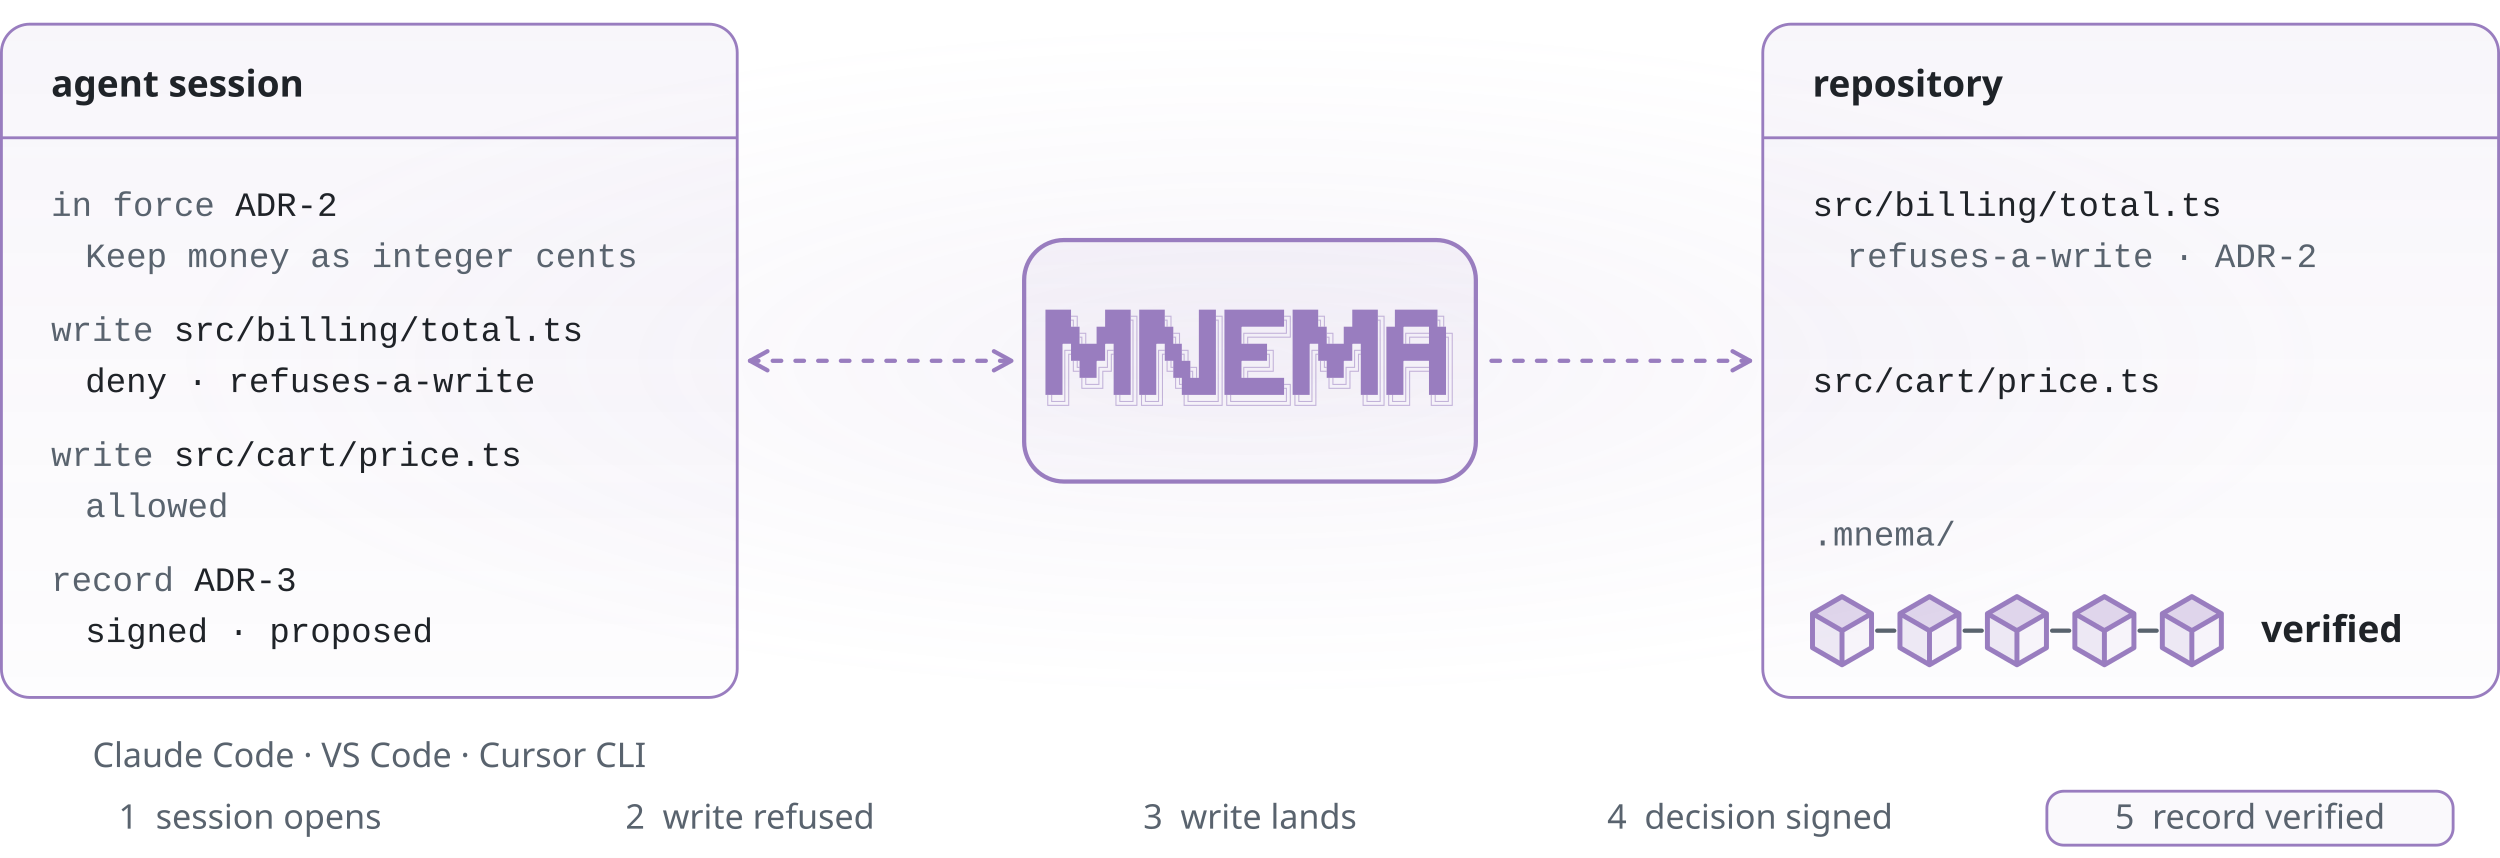
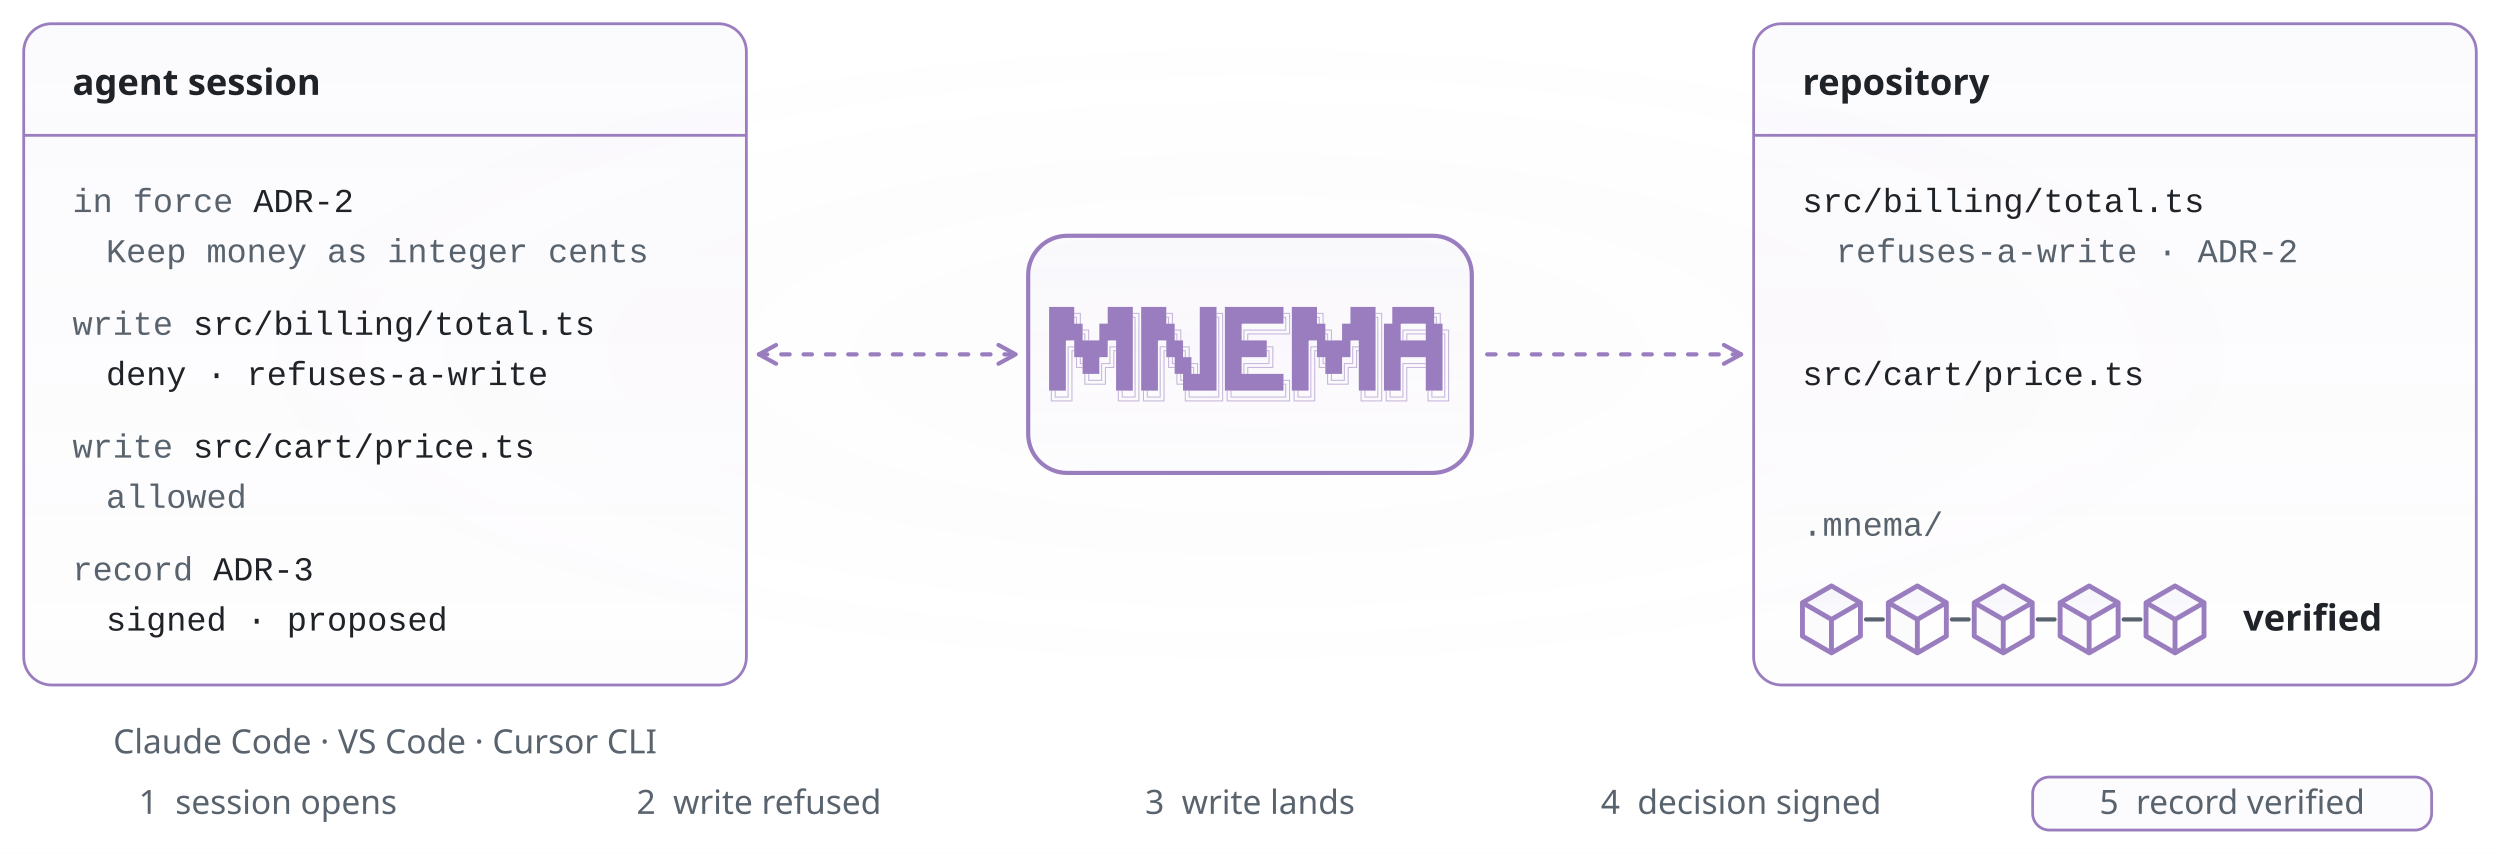
- <svg xmlns="http://www.w3.org/2000/svg" width="880" height="302" viewBox="0 0 880 302" role="img" aria-label="How mnema fits: a session opens with the decisions in force, a write under a refusing rule is denied, a write elsewhere lands, a recorded decision is signed into the chain, and mnema verify checks it">
+ <svg xmlns="http://www.w3.org/2000/svg" width="896" height="306" viewBox="0 0 896 306" role="img" aria-label="How mnema fits: a session opens with the decisions in force, a write under a refusing rule is denied, a write elsewhere lands, a recorded decision is signed into the chain, and mnema verify checks it">
  <style>
.a{animation-duration:14s;animation-iteration-count:infinite;animation-timing-function:ease-in-out}
@keyframes k0{0%{opacity:0}8.57%{opacity:0}10.71%{opacity:1}92.86%{opacity:1}95%{opacity:0}100%{opacity:0}}
@keyframes k1{0%{opacity:0}8.57%{opacity:0}10.71%{opacity:1}92.86%{opacity:1}95%{opacity:0}100%{opacity:0}}
@keyframes k2{0%{opacity:0}8.57%{opacity:0}10.71%{opacity:1}92.86%{opacity:1}95%{opacity:0}100%{opacity:0}}
@keyframes k3{0%{opacity:0}20%{opacity:0}22.14%{opacity:1}92.86%{opacity:1}95%{opacity:0}100%{opacity:0}}
@keyframes k4{0%{opacity:0}20%{opacity:0}22.14%{opacity:1}92.86%{opacity:1}95%{opacity:0}100%{opacity:0}}
@keyframes k5{0%{opacity:0}35.71%{opacity:0}37.86%{opacity:1}92.86%{opacity:1}95%{opacity:0}100%{opacity:0}}
@keyframes k6{0%{opacity:0}42.86%{opacity:0}45%{opacity:1}92.86%{opacity:1}95%{opacity:0}100%{opacity:0}}
@keyframes k7{0%{opacity:0}42.86%{opacity:0}45%{opacity:1}92.86%{opacity:1}95%{opacity:0}100%{opacity:0}}
@keyframes k8{0%{opacity:0}55.71%{opacity:0}57.86%{opacity:1}92.86%{opacity:1}95%{opacity:0}100%{opacity:0}}
@keyframes k9{0%{opacity:0}64.29%{opacity:0}66.43%{opacity:1}92.86%{opacity:1}95%{opacity:0}100%{opacity:0}}
@keyframes k10{0%{opacity:0}64.29%{opacity:0}66.43%{opacity:1}92.86%{opacity:1}95%{opacity:0}100%{opacity:0}}
@keyframes k11{0%{opacity:0}72.86%{opacity:0}75%{opacity:1}92.86%{opacity:1}95%{opacity:0}100%{opacity:0}}
@keyframes k12{0%{opacity:0}55.71%{opacity:0}57.86%{opacity:1}60.71%{opacity:1}62.86%{opacity:0}100%{opacity:0}}
@keyframes k13{0%{opacity:0}35.71%{opacity:0}37.86%{opacity:1}92.86%{opacity:1}95%{opacity:0}100%{opacity:0}}
@keyframes k14{0%{opacity:0}78.57%{opacity:0}80.71%{opacity:1}92.86%{opacity:1}95%{opacity:0}100%{opacity:0}}
@keyframes k15{0%{opacity:0}35.71%{opacity:0}36.79%{opacity:1}40.36%{opacity:0}100%{opacity:0}}
@keyframes k16{0%{opacity:0}78.57%{opacity:0}79.64%{opacity:1}83.21%{opacity:0}100%{opacity:0}}
@keyframes k17{0%{opacity:0}79.64%{opacity:0}80.71%{opacity:1}84.29%{opacity:0}100%{opacity:0}}
@keyframes k18{0%{opacity:0}80.36%{opacity:0}81.43%{opacity:1}85%{opacity:0}100%{opacity:0}}
@keyframes k19{0%{opacity:0}81.07%{opacity:0}82.14%{opacity:1}85.71%{opacity:0}100%{opacity:0}}
@keyframes k20{0%{opacity:0}81.79%{opacity:0}82.86%{opacity:1}86.43%{opacity:0}100%{opacity:0}}
@keyframes k21{0%{opacity:0}82.5%{opacity:0}83.57%{opacity:1}87.14%{opacity:0}100%{opacity:0}}
@keyframes k22{0%{opacity:0}85.71%{opacity:0}87.86%{opacity:1}92.86%{opacity:1}95%{opacity:0}100%{opacity:0}}
- @keyframes k23{0%{transform:translate(356px,127px)}2.86%{transform:translate(356px,127px)}8.57%{transform:translate(264px,127px)}9.29%{transform:translate(264px,127px)}10%{transform:translate(356px,127px)}100%{transform:translate(356px,127px)}}
+ @keyframes k23{0%{transform:translate(364px,127px)}2.86%{transform:translate(364px,127px)}8.57%{transform:translate(272px,127px)}9.29%{transform:translate(272px,127px)}10%{transform:translate(364px,127px)}100%{transform:translate(364px,127px)}}
@keyframes k24{0%{opacity:0}2.5%{opacity:0}3.57%{opacity:1}7.86%{opacity:1}8.93%{opacity:0}100%{opacity:0}}
@keyframes k25{0%{opacity:0}8.21%{opacity:0}9.29%{opacity:1}12.86%{opacity:0}100%{opacity:0}}
- @keyframes k26{0%{transform:translate(264px,127px)}20%{transform:translate(264px,127px)}25.71%{transform:translate(356px,127px)}26.43%{transform:translate(356px,127px)}27.14%{transform:translate(264px,127px)}100%{transform:translate(264px,127px)}}
+ @keyframes k26{0%{transform:translate(272px,127px)}20%{transform:translate(272px,127px)}25.71%{transform:translate(364px,127px)}26.43%{transform:translate(364px,127px)}27.14%{transform:translate(272px,127px)}100%{transform:translate(272px,127px)}}
@keyframes k27{0%{opacity:0}19.64%{opacity:0}20.71%{opacity:1}25%{opacity:1}26.07%{opacity:0}100%{opacity:0}}
@keyframes k28{0%{opacity:0}25.71%{opacity:0}26.79%{opacity:1}31.07%{opacity:0}100%{opacity:0}}
- @keyframes k29{0%{transform:translate(356px,127px)}30%{transform:translate(356px,127px)}35.71%{transform:translate(264px,127px)}36.43%{transform:translate(264px,127px)}37.14%{transform:translate(356px,127px)}100%{transform:translate(356px,127px)}}
+ @keyframes k29{0%{transform:translate(364px,127px)}30%{transform:translate(364px,127px)}35.71%{transform:translate(272px,127px)}36.43%{transform:translate(272px,127px)}37.14%{transform:translate(364px,127px)}100%{transform:translate(364px,127px)}}
@keyframes k30{0%{opacity:0}29.64%{opacity:0}30.71%{opacity:1}35%{opacity:1}36.07%{opacity:0}100%{opacity:0}}
@keyframes k31{0%{opacity:0}35.36%{opacity:0}36.43%{opacity:1}40%{opacity:0}100%{opacity:0}}
- @keyframes k32{0%{transform:translate(524px,127px)}30%{transform:translate(524px,127px)}35.71%{transform:translate(616px,127px)}36.43%{transform:translate(616px,127px)}37.14%{transform:translate(524px,127px)}100%{transform:translate(524px,127px)}}
+ @keyframes k32{0%{transform:translate(532px,127px)}30%{transform:translate(532px,127px)}35.71%{transform:translate(624px,127px)}36.43%{transform:translate(624px,127px)}37.14%{transform:translate(532px,127px)}100%{transform:translate(532px,127px)}}
@keyframes k33{0%{opacity:0}29.64%{opacity:0}30.71%{opacity:1}35%{opacity:1}36.07%{opacity:0}100%{opacity:0}}
@keyframes k34{0%{opacity:0}35.36%{opacity:0}36.43%{opacity:1}40%{opacity:0}100%{opacity:0}}
- @keyframes k35{0%{transform:translate(264px,127px)}42.86%{transform:translate(264px,127px)}48.21%{transform:translate(356px,127px)}48.93%{transform:translate(356px,127px)}49.64%{transform:translate(264px,127px)}100%{transform:translate(264px,127px)}}
+ @keyframes k35{0%{transform:translate(272px,127px)}42.86%{transform:translate(272px,127px)}48.21%{transform:translate(364px,127px)}48.93%{transform:translate(364px,127px)}49.64%{transform:translate(272px,127px)}100%{transform:translate(272px,127px)}}
@keyframes k36{0%{opacity:0}42.5%{opacity:0}43.57%{opacity:1}47.5%{opacity:1}48.57%{opacity:0}100%{opacity:0}}
@keyframes k37{0%{opacity:0}48.21%{opacity:0}49.29%{opacity:1}53.57%{opacity:0}100%{opacity:0}}
- @keyframes k38{0%{transform:translate(524px,127px)}50%{transform:translate(524px,127px)}55.71%{transform:translate(616px,127px)}56.43%{transform:translate(616px,127px)}57.14%{transform:translate(524px,127px)}100%{transform:translate(524px,127px)}}
+ @keyframes k38{0%{transform:translate(532px,127px)}50%{transform:translate(532px,127px)}55.71%{transform:translate(624px,127px)}56.43%{transform:translate(624px,127px)}57.14%{transform:translate(532px,127px)}100%{transform:translate(532px,127px)}}
@keyframes k39{0%{opacity:0}49.64%{opacity:0}50.71%{opacity:1}55%{opacity:1}56.07%{opacity:0}100%{opacity:0}}
@keyframes k40{0%{opacity:0}55.36%{opacity:0}56.43%{opacity:1}60%{opacity:0}100%{opacity:0}}
- @keyframes k41{0%{transform:translate(264px,127px)}64.29%{transform:translate(264px,127px)}70%{transform:translate(356px,127px)}70.71%{transform:translate(356px,127px)}71.43%{transform:translate(264px,127px)}100%{transform:translate(264px,127px)}}
+ @keyframes k41{0%{transform:translate(272px,127px)}64.29%{transform:translate(272px,127px)}70%{transform:translate(364px,127px)}70.71%{transform:translate(364px,127px)}71.43%{transform:translate(272px,127px)}100%{transform:translate(272px,127px)}}
@keyframes k42{0%{opacity:0}63.93%{opacity:0}65%{opacity:1}69.29%{opacity:1}70.36%{opacity:0}100%{opacity:0}}
@keyframes k43{0%{opacity:0}70%{opacity:0}71.07%{opacity:1}75.36%{opacity:0}100%{opacity:0}}
- @keyframes k44{0%{transform:translate(524px,127px)}72.86%{transform:translate(524px,127px)}78.57%{transform:translate(616px,127px)}79.29%{transform:translate(616px,127px)}80%{transform:translate(524px,127px)}100%{transform:translate(524px,127px)}}
+ @keyframes k44{0%{transform:translate(532px,127px)}72.86%{transform:translate(532px,127px)}78.57%{transform:translate(624px,127px)}79.29%{transform:translate(624px,127px)}80%{transform:translate(532px,127px)}100%{transform:translate(532px,127px)}}
@keyframes k45{0%{opacity:0}72.5%{opacity:0}73.57%{opacity:1}77.86%{opacity:1}78.93%{opacity:0}100%{opacity:0}}
@keyframes k46{0%{opacity:0}78.21%{opacity:0}79.29%{opacity:1}82.86%{opacity:0}100%{opacity:0}}
@keyframes k47{0%{opacity:0}1.43%{opacity:0}3.57%{opacity:1}16.43%{opacity:1}18.57%{opacity:0}100%{opacity:0}}
@keyframes k48{0%{opacity:0}19.29%{opacity:0}21.43%{opacity:1}39.29%{opacity:1}41.43%{opacity:0}100%{opacity:0}}
@keyframes k49{0%{opacity:0}42.14%{opacity:0}44.29%{opacity:1}60.71%{opacity:1}62.86%{opacity:0}100%{opacity:0}}
@keyframes k50{0%{opacity:0}63.57%{opacity:0}65.71%{opacity:1}80%{opacity:1}82.14%{opacity:0}100%{opacity:0}}
@keyframes k51{0%{opacity:0}82.86%{opacity:0}85%{opacity:1}92.86%{opacity:1}95%{opacity:0}100%{opacity:0}}
@media (prefers-reduced-motion: reduce){.a{animation:none!important}}
</style>
  <defs>
    <radialGradient id="glow" cx="0.5" cy="0.5" r="0.5">
-       <stop offset="0" stop-color="#997dbf" stop-opacity="0.08" />
-       <stop offset="0.6" stop-color="#997dbf" stop-opacity="0.03" />
+       <stop offset="0" stop-color="#997dbf" stop-opacity="0.02" />
+       <stop offset="0.6" stop-color="#997dbf" stop-opacity="0.01" />
      <stop offset="1" stop-color="#997dbf" stop-opacity="0" />
    </radialGradient>
    <linearGradient id="tint" x1="0" y1="0" x2="0" y2="1">
-       <stop offset="0" stop-color="#997dbf" stop-opacity="0.07" />
-       <stop offset="1" stop-color="#997dbf" stop-opacity="0.02" />
+       <stop offset="0" stop-color="#997dbf" stop-opacity="0.04" />
+       <stop offset="1" stop-color="#997dbf" stop-opacity="0.01" />
    </linearGradient>
  </defs>
-   <rect width="880" height="302" fill="#ffffff" />
-   <ellipse cx="440" cy="127" rx="380" ry="119" fill="url(#glow)" />
-   <rect x="0.5" y="8.5" width="259" height="237" rx="10" fill="url(#tint)" stroke="#997dbf" />
-   <text x="18" y="34" font-family="-apple-system,BlinkMacSystemFont,'Segoe UI','Noto Sans',Helvetica,Arial,sans-serif" font-size="13" font-weight="600" fill="#1f2328">agent session</text>
-   <path d="M0.5 48.5H259.5" stroke="#997dbf" />
-   <rect x="620.5" y="8.5" width="259" height="237" rx="10" fill="url(#tint)" stroke="#997dbf" />
-   <text x="638" y="34" font-family="-apple-system,BlinkMacSystemFont,'Segoe UI','Noto Sans',Helvetica,Arial,sans-serif" font-size="13" font-weight="600" fill="#1f2328">repository</text>
-   <path d="M620.5 48.5H879.5" stroke="#997dbf" />
-   <text x="130" y="270" font-family="-apple-system,BlinkMacSystemFont,'Segoe UI','Noto Sans',Helvetica,Arial,sans-serif" font-size="12" fill="#59636e" text-anchor="middle">Claude Code · VS Code · Cursor CLI</text>
-   <rect x="360.5" y="84.5" width="159" height="85" rx="14" fill="url(#tint)" stroke="#997dbf" stroke-width="1.5" />
-   <g transform="translate(368 109) scale(0.25)">
+   <rect width="896" height="306" fill="#ffffff" />
+   <ellipse cx="448" cy="127" rx="380" ry="119" fill="url(#glow)" />
+   <rect x="8.5" y="8.5" width="259" height="237" rx="10" fill="url(#tint)" stroke="#997dbf" />
+   <text x="26" y="34" font-family="-apple-system,BlinkMacSystemFont,'Segoe UI','Noto Sans',Helvetica,Arial,sans-serif" font-size="13" font-weight="600" fill="#1f2328">agent session</text>
+   <path d="M8.5 48.5H267.5" stroke="#997dbf" />
+   <rect x="628.5" y="8.5" width="259" height="237" rx="10" fill="url(#tint)" stroke="#997dbf" />
+   <text x="646" y="34" font-family="-apple-system,BlinkMacSystemFont,'Segoe UI','Noto Sans',Helvetica,Arial,sans-serif" font-size="13" font-weight="600" fill="#1f2328">repository</text>
+   <path d="M628.5 48.5H887.5" stroke="#997dbf" />
+   <text x="138" y="270" font-family="-apple-system,BlinkMacSystemFont,'Segoe UI','Noto Sans',Helvetica,Arial,sans-serif" font-size="12" fill="#59636e" text-anchor="middle">Claude Code · VS Code · Cursor CLI</text>
+   <rect x="368.5" y="84.5" width="159" height="85" rx="14" fill="url(#tint)" stroke="#997dbf" stroke-width="1.5" />
+   <g transform="translate(376 110) scale(0.25)">
    <path data-of="blocks" fill="#997dbf" d="M0 0h12.5v24.5h-12.5zM12 0h12.5v24.5h-12.5zM24 0h12v24.5h-12zM84 0h12.5v24.5h-12.5zM96 0h12.5v24.5h-12.5zM108 0h12v24.5h-12zM132 0h12.5v24.5h-12.5zM144 0h12.5v24.5h-12.5zM156 0h12v24.5h-12zM216 0h12.5v24.5h-12.5zM228 0h12v24.5h-12zM252 0h12.5v24.5h-12.5zM264 0h12.5v24.5h-12.5zM276 0h12.5v24h-12.5zM288 0h12.5v24h-12.5zM300 0h12.5v24h-12.5zM312 0h12.5v24h-12.5zM324 0h12v24h-12zM348 0h12.5v24.5h-12.5zM360 0h12.5v24.5h-12.5zM372 0h12v24.5h-12zM432 0h12.5v24.5h-12.5zM444 0h12.5v24.5h-12.5zM456 0h12v24.5h-12zM492 0h12.5v24.5h-12.5zM504 0h12.5v24h-12.5zM516 0h12.5v24h-12.5zM528 0h12.5v24h-12.5zM540 0h12v24.5h-12zM0 24h12.5v24.5h-12.5zM12 24h12.5v24.5h-12.5zM24 24h12.5v24h-12.5zM36 24h12v24.5h-12zM72 24h12.5v24.5h-12.5zM84 24h12.5v24h-12.5zM96 24h12.5v24.5h-12.5zM108 24h12v24.5h-12zM132 24h12.5v24.5h-12.5zM144 24h12.5v24.5h-12.5zM156 24h12.5v24h-12.5zM168 24h12v24.5h-12zM216 24h12.5v24.5h-12.5zM228 24h12v24.5h-12zM252 24h12.5v24.5h-12.5zM264 24h12v24.5h-12zM348 24h12.5v24.5h-12.5zM360 24h12.5v24.5h-12.5zM372 24h12.5v24h-12.5zM384 24h12v24.5h-12zM420 24h12.5v24.5h-12.5zM432 24h12.5v24h-12.5zM444 24h12.5v24.5h-12.5zM456 24h12v24.5h-12zM480 24h12.5v24.5h-12.5zM492 24h12v24.5h-12zM540 24h12.5v24.5h-12.5zM552 24h12v24.5h-12zM0 48h12.5v24.5h-12.5zM12 48h12v24.5h-12zM36 48h12.5v24h-12.5zM48 48h12.5v24.5h-12.5zM60 48h12.5v24.5h-12.5zM72 48h12v24h-12zM96 48h12.5v24.5h-12.5zM108 48h12v24.5h-12zM132 48h12.5v24.5h-12.5zM144 48h12v24.5h-12zM168 48h12.5v24h-12.5zM180 48h12v24.5h-12zM216 48h12.5v24.5h-12.5zM228 48h12v24.5h-12zM252 48h12.5v24.5h-12.5zM264 48h12.5v24.5h-12.5zM276 48h12.5v24h-12.5zM288 48h12.5v24h-12.5zM300 48h12v24h-12zM348 48h12.5v24.5h-12.5zM360 48h12v24.5h-12zM384 48h12.5v24h-12.5zM396 48h12.5v24.5h-12.5zM408 48h12.5v24.5h-12.5zM420 48h12v24h-12zM444 48h12.5v24.5h-12.5zM456 48h12v24.5h-12zM480 48h12.5v24.5h-12.5zM492 48h12.5v24.5h-12.5zM504 48h12.5v24h-12.5zM516 48h12.5v24h-12.5zM528 48h12.5v24h-12.5zM540 48h12.5v24.5h-12.5zM552 48h12v24.5h-12zM0 72h12.5v24.5h-12.5zM12 72h12v24.5h-12zM48 72h12.5v24h-12.5zM60 72h12v24h-12zM96 72h12.5v24.5h-12.5zM108 72h12v24.5h-12zM132 72h12.5v24.5h-12.5zM144 72h12v24.5h-12zM180 72h12.5v24h-12.5zM192 72h12v24.5h-12zM216 72h12.5v24.5h-12.5zM228 72h12v24.5h-12zM252 72h12.5v24.5h-12.5zM264 72h12v24.5h-12zM348 72h12.5v24.5h-12.5zM360 72h12v24.5h-12zM396 72h12.5v24h-12.5zM408 72h12v24h-12zM444 72h12.5v24.5h-12.5zM456 72h12v24.5h-12zM480 72h12.5v24.5h-12.5zM492 72h12v24.5h-12zM540 72h12.5v24.5h-12.5zM552 72h12v24.5h-12zM0 96h12.5v24h-12.5zM12 96h12v24h-12zM96 96h12.5v24h-12.5zM108 96h12v24h-12zM132 96h12.5v24h-12.5zM144 96h12v24h-12zM192 96h12.5v24h-12.5zM204 96h12.5v24h-12.5zM216 96h12.5v24h-12.5zM228 96h12v24h-12zM252 96h12.5v24h-12.5zM264 96h12.5v24h-12.5zM276 96h12.5v24h-12.5zM288 96h12.5v24h-12.5zM300 96h12.5v24h-12.5zM312 96h12.5v24h-12.5zM324 96h12v24h-12zM348 96h12.5v24h-12.5zM360 96h12v24h-12zM444 96h12.5v24h-12.5zM456 96h12v24h-12zM480 96h12.5v24h-12.5zM492 96h12v24h-12zM540 96h12.5v24h-12.5zM552 96h12v24h-12z" />
    <path data-of="lines" fill="none" stroke="#997dbf" stroke-opacity="0.55" stroke-width="1.5" stroke-linejoin="miter" d="M36 9.25L44.75 9.25L44.75 24M36 14.75L39.25 14.75L39.25 24M120 9.25L128.75 9.25L128.75 24M120 14.75L123.25 14.75L123.25 24M168 9.25L176.75 9.25L176.75 24M168 14.75L171.25 14.75L171.25 24M240 9.25L248.75 9.25L248.75 24M240 14.75L243.25 14.75L243.25 24M336 9.25L344.75 9.25L344.75 24M336 14.75L339.25 14.75L339.25 24M384 9.25L392.75 9.25L392.75 24M384 14.75L387.25 14.75L387.25 24M468 9.25L476.75 9.25L476.75 24M468 14.75L471.25 14.75L471.25 24M552 9.25L560.75 9.25L560.75 24M552 14.75L555.25 14.75L555.25 24M48 33.25L56.75 33.25L56.75 48M48 38.75L51.25 38.75L51.25 48M123.25 24L123.25 48M128.75 24L128.75 48M180 33.25L188.75 33.25L188.75 48M180 38.75L183.25 38.75L183.25 48M243.25 24L243.25 48M248.75 24L248.75 48M288 33.25L279.25 33.25L279.25 48M288 38.75L284.75 38.75L284.75 48M288 33.25L300 33.25M288 38.75L300 38.75M300 33.25L312 33.25M300 38.75L312 38.75M312 33.25L324 33.25M312 38.75L324 38.75M324 33.25L336 33.25M324 38.75L336 38.75M344.75 24L344.75 38.75L336 38.75M339.25 24L339.25 33.25L336 33.25M396 33.25L404.75 33.25L404.75 48M396 38.75L399.25 38.75L399.25 48M471.25 24L471.25 48M476.75 24L476.75 48M516 33.25L507.25 33.25L507.25 48M516 38.75L512.75 38.75L512.75 48M516 33.25L528 33.25M516 38.75L528 38.75M528 33.25L540 33.25M528 38.75L540 38.75M564 33.25L572.75 33.25L572.75 48M564 38.75L567.25 38.75L567.25 48M36 57.25L27.25 57.25L27.25 72M36 62.75L32.75 62.75L32.75 72M96 57.25L87.25 57.25L87.25 72M96 62.75L92.75 62.75L92.75 72M123.25 48L123.25 72M128.75 48L128.75 72M168 57.25L159.25 57.25L159.25 72M168 62.75L164.75 62.75L164.75 72M192 57.25L200.75 57.25L200.75 72M192 62.75L195.25 62.75L195.25 72M243.25 48L243.25 72M248.75 48L248.75 72M312 57.25L320.75 57.25L320.75 72M312 62.75L315.25 62.75L315.25 72M384 57.25L375.25 57.25L375.25 72M384 62.75L380.75 62.75L380.75 72M444 57.25L435.25 57.25L435.25 72M444 62.75L440.75 62.75L440.75 72M471.25 48L471.25 72M476.75 48L476.75 72M567.25 48L567.25 72M572.75 48L572.75 72M27.25 72L27.25 96M32.75 72L32.75 96M39.25 72L39.25 86.75L48 86.75M44.75 72L44.75 81.25L48 81.25M84 81.25L75.25 81.25L75.25 96M84 86.75L80.75 86.75L80.75 96M92.75 72L92.75 86.75L84 86.75M87.25 72L87.25 81.25L84 81.25M123.25 72L123.25 96M128.75 72L128.75 96M159.25 72L159.25 96M164.75 72L164.75 96M171.25 72L171.25 86.75L180 86.75M176.75 72L176.75 81.25L180 81.25M204 81.25L212.75 81.25L212.75 96M204 86.75L207.25 86.75L207.25 96M243.25 72L243.25 96M248.75 72L248.75 96M288 81.25L279.25 81.25L279.25 96M288 86.75L284.75 86.75L284.75 96M288 81.25L300 81.25M288 86.75L300 86.75M300 81.25L312 81.25M300 86.75L312 86.75M320.75 72L320.75 86.75L312 86.75M315.25 72L315.25 81.25L312 81.25M375.25 72L375.25 96M380.75 72L380.75 96M387.25 72L387.25 86.75L396 86.75M392.75 72L392.75 81.25L396 81.25M432 81.25L423.25 81.25L423.25 96M432 86.75L428.75 86.75L428.75 96M440.75 72L440.75 86.75L432 86.75M435.25 72L435.25 81.25L432 81.25M471.25 72L471.25 96M476.75 72L476.75 96M516 81.25L507.25 81.25L507.25 96M516 86.75L512.75 86.75L512.75 96M516 81.25L528 81.25M516 86.75L528 86.75M528 81.25L540 81.25M528 86.75L540 86.75M567.25 72L567.25 96M572.75 72L572.75 96M27.25 96L27.25 120M32.75 96L32.75 120M51.25 96L51.25 110.75L60 110.75M56.75 96L56.75 105.25L60 105.25M60 105.25L72 105.25M60 110.75L72 110.75M80.75 96L80.75 110.75L72 110.75M75.25 96L75.25 105.25L72 105.25M123.25 96L123.25 120M128.75 96L128.75 120M159.25 96L159.25 120M164.75 96L164.75 120M183.25 96L183.25 110.75L192 110.75M188.75 96L188.75 105.25L192 105.25M243.25 96L243.25 120M248.75 96L248.75 120M336 105.25L344.75 105.25L344.75 120M336 110.75L339.25 110.75L339.25 120M375.25 96L375.25 120M380.75 96L380.75 120M399.25 96L399.25 110.75L408 110.75M404.75 96L404.75 105.25L408 105.25M408 105.25L420 105.25M408 110.75L420 110.75M428.75 96L428.75 110.75L420 110.75M423.25 96L423.25 105.25L420 105.25M471.25 96L471.25 120M476.75 96L476.75 120M507.25 96L507.25 120M512.75 96L512.75 120M567.25 96L567.25 120M572.75 96L572.75 120M3.25 120L3.25 134.75L12 134.75M8.75 120L8.75 129.25L12 129.25M12 129.25L24 129.25M12 134.75L24 134.75M32.75 120L32.75 134.75L24 134.75M27.25 120L27.25 129.25L24 129.25M99.25 120L99.25 134.75L108 134.75M104.75 120L104.75 129.25L108 129.25M108 129.25L120 129.25M108 134.75L120 134.75M128.75 120L128.75 134.75L120 134.75M123.25 120L123.25 129.25L120 129.25M135.25 120L135.25 134.75L144 134.75M140.75 120L140.75 129.25L144 129.25M144 129.25L156 129.25M144 134.75L156 134.75M164.75 120L164.75 134.75L156 134.75M159.25 120L159.25 129.25L156 129.25M195.25 120L195.25 134.75L204 134.75M200.75 120L200.75 129.25L204 129.25M204 129.25L216 129.25M204 134.75L216 134.75M216 129.25L228 129.25M216 134.75L228 134.75M228 129.25L240 129.25M228 134.75L240 134.75M248.75 120L248.75 134.75L240 134.75M243.25 120L243.25 129.25L240 129.25M255.25 120L255.25 134.75L264 134.75M260.75 120L260.75 129.25L264 129.25M264 129.25L276 129.25M264 134.75L276 134.75M276 129.25L288 129.25M276 134.75L288 134.75M288 129.25L300 129.25M288 134.75L300 134.75M300 129.25L312 129.25M300 134.75L312 134.75M312 129.25L324 129.25M312 134.75L324 134.75M324 129.25L336 129.25M324 134.75L336 134.75M344.75 120L344.75 134.75L336 134.75M339.25 120L339.25 129.25L336 129.25M351.25 120L351.25 134.75L360 134.75M356.75 120L356.75 129.25L360 129.25M360 129.25L372 129.25M360 134.75L372 134.75M380.75 120L380.75 134.75L372 134.75M375.25 120L375.25 129.25L372 129.25M447.25 120L447.25 134.75L456 134.75M452.75 120L452.75 129.25L456 129.25M456 129.25L468 129.25M456 134.75L468 134.75M476.75 120L476.75 134.75L468 134.75M471.25 120L471.25 129.25L468 129.25M483.25 120L483.25 134.75L492 134.75M488.75 120L488.75 129.25L492 129.25M492 129.25L504 129.25M492 134.75L504 134.75M512.75 120L512.75 134.75L504 134.75M507.25 120L507.25 129.25L504 129.25M543.25 120L543.25 134.75L552 134.75M548.75 120L548.75 129.25L552 129.25M552 129.25L564 129.25M552 134.75L564 134.75M572.75 120L572.75 134.75L564 134.75M567.25 120L567.25 129.25L564 129.25" />
  </g>
-   <path d="M264 127L356 127" fill="none" stroke="#997dbf" stroke-dasharray="3 5" stroke-linecap="round" stroke-width="1.5" />
-   <path d="M349.86 123.64L356 127L349.86 130.36M270.14 130.36L264 127L270.14 123.64" fill="none" stroke="#997dbf" stroke-width="1.5" stroke-linecap="round" stroke-linejoin="round" />
-   <path d="M616 127L524 127" fill="none" stroke="#997dbf" stroke-dasharray="3 5" stroke-linecap="round" stroke-width="1.5" />
-   <path d="M609.86 123.64L616 127L609.86 130.36" fill="none" stroke="#997dbf" stroke-width="1.5" stroke-linecap="round" stroke-linejoin="round" />
-   <text class="a" style="animation-name:k0" x="18" y="76" font-family="ui-monospace,SFMono-Regular,'SF Mono',Menlo,Consolas,'Liberation Mono',monospace" font-size="12" fill="#59636e">in force</text>
-   <text class="a" style="animation-name:k1" x="82.8" y="76" font-family="ui-monospace,SFMono-Regular,'SF Mono',Menlo,Consolas,'Liberation Mono',monospace" font-size="12" fill="#1f2328">ADR-2</text>
-   <text class="a" style="animation-name:k2" x="30" y="94" font-family="ui-monospace,SFMono-Regular,'SF Mono',Menlo,Consolas,'Liberation Mono',monospace" font-size="12" fill="#59636e">Keep money as integer cents</text>
-   <text class="a" style="animation-name:k3" x="18" y="120" font-family="ui-monospace,SFMono-Regular,'SF Mono',Menlo,Consolas,'Liberation Mono',monospace" font-size="12" fill="#59636e">write</text>
-   <text class="a" style="animation-name:k4" x="61.2" y="120" font-family="ui-monospace,SFMono-Regular,'SF Mono',Menlo,Consolas,'Liberation Mono',monospace" font-size="12" fill="#1f2328">src/billing/total.ts</text>
-   <text class="a" style="animation-name:k5" x="30" y="138" font-family="ui-monospace,SFMono-Regular,'SF Mono',Menlo,Consolas,'Liberation Mono',monospace" font-size="12" fill="#1f2328">deny · refuses-a-write</text>
-   <text class="a" style="animation-name:k6" x="18" y="164" font-family="ui-monospace,SFMono-Regular,'SF Mono',Menlo,Consolas,'Liberation Mono',monospace" font-size="12" fill="#59636e">write</text>
-   <text class="a" style="animation-name:k7" x="61.2" y="164" font-family="ui-monospace,SFMono-Regular,'SF Mono',Menlo,Consolas,'Liberation Mono',monospace" font-size="12" fill="#1f2328">src/cart/price.ts</text>
-   <text class="a" style="animation-name:k8" x="30" y="182" font-family="ui-monospace,SFMono-Regular,'SF Mono',Menlo,Consolas,'Liberation Mono',monospace" font-size="12" fill="#59636e">allowed</text>
-   <text class="a" style="animation-name:k9" x="18" y="208" font-family="ui-monospace,SFMono-Regular,'SF Mono',Menlo,Consolas,'Liberation Mono',monospace" font-size="12" fill="#59636e">record</text>
-   <text class="a" style="animation-name:k10" x="68.4" y="208" font-family="ui-monospace,SFMono-Regular,'SF Mono',Menlo,Consolas,'Liberation Mono',monospace" font-size="12" fill="#1f2328">ADR-3</text>
-   <text class="a" style="animation-name:k11" x="30" y="226" font-family="ui-monospace,SFMono-Regular,'SF Mono',Menlo,Consolas,'Liberation Mono',monospace" font-size="12" fill="#1f2328">signed · proposed</text>
-   <text x="638" y="76" font-family="ui-monospace,SFMono-Regular,'SF Mono',Menlo,Consolas,'Liberation Mono',monospace" font-size="12" fill="#1f2328">src/billing/total.ts</text>
-   <text x="650" y="94" font-family="ui-monospace,SFMono-Regular,'SF Mono',Menlo,Consolas,'Liberation Mono',monospace" font-size="12" fill="#59636e">refuses-a-write · ADR-2</text>
-   <rect class="a" style="animation-name:k12" opacity="0" x="630.5" y="122.5" width="239" height="23" rx="6" fill="#997dbf" fill-opacity="0.16" stroke="#997dbf" />
-   <text x="638" y="138" font-family="ui-monospace,SFMono-Regular,'SF Mono',Menlo,Consolas,'Liberation Mono',monospace" font-size="12" fill="#1f2328">src/cart/price.ts</text>
-   <text x="638" y="192" font-family="ui-monospace,SFMono-Regular,'SF Mono',Menlo,Consolas,'Liberation Mono',monospace" font-size="12" fill="#59636e">.mnema/</text>
-   <path d="M648.39 210L658.78 216L648.39 222L638 216z" fill="#997dbf" fill-opacity="0.3" />
-   <path d="M638 216L648.39 222L648.39 234L638 228z" fill="#997dbf" fill-opacity="0.16" />
-   <path d="M648.39 222L658.78 216L658.78 228L648.39 234z" fill="#997dbf" fill-opacity="0.06" />
-   <path d="M648.39 210L658.78 216L658.78 228L648.39 234L638 228L638 216zM638 216L648.39 222L658.78 216M648.39 222V234" fill="none" stroke="#997dbf" stroke-width="1.75" stroke-linejoin="round" />
-   <path d="M660.78 222H666.78" stroke="#59636e" stroke-width="1.5" stroke-linecap="round" />
-   <path d="M679.18 210L689.57 216L679.18 222L668.78 216z" fill="#997dbf" fill-opacity="0.3" />
-   <path d="M668.78 216L679.18 222L679.18 234L668.78 228z" fill="#997dbf" fill-opacity="0.16" />
-   <path d="M679.18 222L689.57 216L689.57 228L679.18 234z" fill="#997dbf" fill-opacity="0.06" />
-   <path d="M679.18 210L689.57 216L689.57 228L679.18 234L668.78 228L668.78 216zM668.78 216L679.18 222L689.57 216M679.18 222V234" fill="none" stroke="#997dbf" stroke-width="1.75" stroke-linejoin="round" />
-   <path d="M691.57 222H697.57" stroke="#59636e" stroke-width="1.5" stroke-linecap="round" />
-   <path d="M709.96 210L720.35 216L709.96 222L699.57 216z" fill="#997dbf" fill-opacity="0.3" />
-   <path d="M699.57 216L709.96 222L709.96 234L699.57 228z" fill="#997dbf" fill-opacity="0.16" />
-   <path d="M709.96 222L720.35 216L720.35 228L709.96 234z" fill="#997dbf" fill-opacity="0.06" />
-   <path d="M709.96 210L720.35 216L720.35 228L709.96 234L699.57 228L699.57 216zM699.57 216L709.96 222L720.35 216M709.96 222V234" fill="none" stroke="#997dbf" stroke-width="1.75" stroke-linejoin="round" />
+   <path d="M272 127L364 127" fill="none" stroke="#997dbf" stroke-dasharray="3 5" stroke-linecap="round" stroke-width="1.5" />
+   <path d="M357.86 123.64L364 127L357.86 130.36M278.14 130.36L272 127L278.14 123.64" fill="none" stroke="#997dbf" stroke-width="1.5" stroke-linecap="round" stroke-linejoin="round" />
+   <path d="M624 127L532 127" fill="none" stroke="#997dbf" stroke-dasharray="3 5" stroke-linecap="round" stroke-width="1.5" />
+   <path d="M617.86 123.64L624 127L617.86 130.36" fill="none" stroke="#997dbf" stroke-width="1.5" stroke-linecap="round" stroke-linejoin="round" />
+   <text class="a" style="animation-name:k0" x="26" y="76" font-family="ui-monospace,SFMono-Regular,'SF Mono',Menlo,Consolas,'Liberation Mono',monospace" font-size="12" fill="#59636e">in force</text>
+   <text class="a" style="animation-name:k1" x="90.8" y="76" font-family="ui-monospace,SFMono-Regular,'SF Mono',Menlo,Consolas,'Liberation Mono',monospace" font-size="12" fill="#1f2328">ADR-2</text>
+   <text class="a" style="animation-name:k2" x="38" y="94" font-family="ui-monospace,SFMono-Regular,'SF Mono',Menlo,Consolas,'Liberation Mono',monospace" font-size="12" fill="#59636e">Keep money as integer cents</text>
+   <text class="a" style="animation-name:k3" x="26" y="120" font-family="ui-monospace,SFMono-Regular,'SF Mono',Menlo,Consolas,'Liberation Mono',monospace" font-size="12" fill="#59636e">write</text>
+   <text class="a" style="animation-name:k4" x="69.2" y="120" font-family="ui-monospace,SFMono-Regular,'SF Mono',Menlo,Consolas,'Liberation Mono',monospace" font-size="12" fill="#1f2328">src/billing/total.ts</text>
+   <text class="a" style="animation-name:k5" x="38" y="138" font-family="ui-monospace,SFMono-Regular,'SF Mono',Menlo,Consolas,'Liberation Mono',monospace" font-size="12" fill="#1f2328">deny · refuses-a-write</text>
+   <text class="a" style="animation-name:k6" x="26" y="164" font-family="ui-monospace,SFMono-Regular,'SF Mono',Menlo,Consolas,'Liberation Mono',monospace" font-size="12" fill="#59636e">write</text>
+   <text class="a" style="animation-name:k7" x="69.2" y="164" font-family="ui-monospace,SFMono-Regular,'SF Mono',Menlo,Consolas,'Liberation Mono',monospace" font-size="12" fill="#1f2328">src/cart/price.ts</text>
+   <text class="a" style="animation-name:k8" x="38" y="182" font-family="ui-monospace,SFMono-Regular,'SF Mono',Menlo,Consolas,'Liberation Mono',monospace" font-size="12" fill="#59636e">allowed</text>
+   <text class="a" style="animation-name:k9" x="26" y="208" font-family="ui-monospace,SFMono-Regular,'SF Mono',Menlo,Consolas,'Liberation Mono',monospace" font-size="12" fill="#59636e">record</text>
+   <text class="a" style="animation-name:k10" x="76.4" y="208" font-family="ui-monospace,SFMono-Regular,'SF Mono',Menlo,Consolas,'Liberation Mono',monospace" font-size="12" fill="#1f2328">ADR-3</text>
+   <text class="a" style="animation-name:k11" x="38" y="226" font-family="ui-monospace,SFMono-Regular,'SF Mono',Menlo,Consolas,'Liberation Mono',monospace" font-size="12" fill="#1f2328">signed · proposed</text>
+   <text x="646" y="76" font-family="ui-monospace,SFMono-Regular,'SF Mono',Menlo,Consolas,'Liberation Mono',monospace" font-size="12" fill="#1f2328">src/billing/total.ts</text>
+   <text x="658" y="94" font-family="ui-monospace,SFMono-Regular,'SF Mono',Menlo,Consolas,'Liberation Mono',monospace" font-size="12" fill="#59636e">refuses-a-write · ADR-2</text>
+   <rect class="a" style="animation-name:k12" opacity="0" x="638.5" y="122.5" width="239" height="23" rx="6" fill="#997dbf" fill-opacity="0.04" stroke="#997dbf" />
+   <text x="646" y="138" font-family="ui-monospace,SFMono-Regular,'SF Mono',Menlo,Consolas,'Liberation Mono',monospace" font-size="12" fill="#1f2328">src/cart/price.ts</text>
+   <text x="646" y="192" font-family="ui-monospace,SFMono-Regular,'SF Mono',Menlo,Consolas,'Liberation Mono',monospace" font-size="12" fill="#59636e">.mnema/</text>
+   <path d="M656.39 210L666.78 216L656.39 222L646 216z" fill="#997dbf" fill-opacity="0.05" />
+   <path d="M646 216L656.39 222L656.39 234L646 228z" fill="#997dbf" fill-opacity="0.025" />
+   <path d="M656.39 222L666.78 216L666.78 228L656.39 234z" fill="#997dbf" fill-opacity="0" />
+   <path d="M656.39 210L666.78 216L666.78 228L656.39 234L646 228L646 216zM646 216L656.39 222L666.78 216M656.39 222V234" fill="none" stroke="#997dbf" stroke-width="1.75" stroke-linejoin="round" />
+   <path d="M668.78 222H674.78" stroke="#59636e" stroke-width="1.5" stroke-linecap="round" />
+   <path d="M687.18 210L697.57 216L687.18 222L676.78 216z" fill="#997dbf" fill-opacity="0.05" />
+   <path d="M676.78 216L687.18 222L687.18 234L676.78 228z" fill="#997dbf" fill-opacity="0.025" />
+   <path d="M687.18 222L697.57 216L697.57 228L687.18 234z" fill="#997dbf" fill-opacity="0" />
+   <path d="M687.18 210L697.57 216L697.57 228L687.18 234L676.78 228L676.78 216zM676.78 216L687.18 222L697.57 216M687.18 222V234" fill="none" stroke="#997dbf" stroke-width="1.75" stroke-linejoin="round" />
+   <path d="M699.57 222H705.57" stroke="#59636e" stroke-width="1.5" stroke-linecap="round" />
+   <path d="M717.96 210L728.35 216L717.96 222L707.57 216z" fill="#997dbf" fill-opacity="0.05" />
+   <path d="M707.57 216L717.96 222L717.96 234L707.57 228z" fill="#997dbf" fill-opacity="0.025" />
+   <path d="M717.96 222L728.35 216L728.35 228L717.96 234z" fill="#997dbf" fill-opacity="0" />
+   <path d="M717.96 210L728.35 216L728.35 228L717.96 234L707.57 228L707.57 216zM707.57 216L717.96 222L728.35 216M717.96 222V234" fill="none" stroke="#997dbf" stroke-width="1.75" stroke-linejoin="round" />
  <g class="a" style="animation-name:k13">
-     <path d="M722.35 222H728.35" stroke="#59636e" stroke-width="1.5" stroke-linecap="round" />
-     <path d="M740.75 210L751.14 216L740.75 222L730.35 216z" fill="#997dbf" fill-opacity="0.3" />
-     <path d="M730.35 216L740.75 222L740.75 234L730.35 228z" fill="#997dbf" fill-opacity="0.16" />
-     <path d="M740.75 222L751.14 216L751.14 228L740.75 234z" fill="#997dbf" fill-opacity="0.06" />
-     <path d="M740.75 210L751.14 216L751.14 228L740.75 234L730.35 228L730.35 216zM730.35 216L740.75 222L751.14 216M740.75 222V234" fill="none" stroke="#997dbf" stroke-width="1.75" stroke-linejoin="round" />
+     <path d="M730.35 222H736.35" stroke="#59636e" stroke-width="1.5" stroke-linecap="round" />
+     <path d="M748.75 210L759.14 216L748.75 222L738.35 216z" fill="#997dbf" fill-opacity="0.05" />
+     <path d="M738.35 216L748.75 222L748.75 234L738.35 228z" fill="#997dbf" fill-opacity="0.025" />
+     <path d="M748.75 222L759.14 216L759.14 228L748.75 234z" fill="#997dbf" fill-opacity="0" />
+     <path d="M748.75 210L759.14 216L759.14 228L748.75 234L738.35 228L738.35 216zM738.35 216L748.75 222L759.14 216M748.75 222V234" fill="none" stroke="#997dbf" stroke-width="1.75" stroke-linejoin="round" />
  </g>
  <g class="a" style="animation-name:k14">
-     <path d="M753.14 222H759.14" stroke="#59636e" stroke-width="1.5" stroke-linecap="round" />
-     <path d="M771.53 210L781.92 216L771.53 222L761.14 216z" fill="#997dbf" fill-opacity="0.3" />
-     <path d="M761.14 216L771.53 222L771.53 234L761.14 228z" fill="#997dbf" fill-opacity="0.16" />
-     <path d="M771.53 222L781.92 216L781.92 228L771.53 234z" fill="#997dbf" fill-opacity="0.06" />
-     <path d="M771.53 210L781.92 216L781.92 228L771.53 234L761.14 228L761.14 216zM761.14 216L771.53 222L781.92 216M771.53 222V234" fill="none" stroke="#997dbf" stroke-width="1.75" stroke-linejoin="round" />
+     <path d="M761.14 222H767.14" stroke="#59636e" stroke-width="1.5" stroke-linecap="round" />
+     <path d="M779.53 210L789.92 216L779.53 222L769.14 216z" fill="#997dbf" fill-opacity="0.05" />
+     <path d="M769.14 216L779.53 222L779.53 234L769.14 228z" fill="#997dbf" fill-opacity="0.025" />
+     <path d="M779.53 222L789.92 216L789.92 228L779.53 234z" fill="#997dbf" fill-opacity="0" />
+     <path d="M779.53 210L789.92 216L789.92 228L779.53 234L769.14 228L769.14 216zM769.14 216L779.53 222L789.92 216M779.53 222V234" fill="none" stroke="#997dbf" stroke-width="1.75" stroke-linejoin="round" />
  </g>
-   <path class="a" style="animation-name:k15" opacity="0" d="M740.75 210L751.14 216L751.14 228L740.75 234L730.35 228L730.35 216z" fill="#997dbf" fill-opacity="1" />
-   <path class="a" style="animation-name:k16" opacity="0" d="M771.53 210L781.92 216L781.92 228L771.53 234L761.14 228L761.14 216z" fill="#997dbf" fill-opacity="1" />
-   <path class="a" style="animation-name:k17" opacity="0" d="M648.39 210L658.78 216L658.78 228L648.39 234L638 228L638 216z" fill="#997dbf" fill-opacity="1" />
-   <path class="a" style="animation-name:k18" opacity="0" d="M679.18 210L689.57 216L689.57 228L679.18 234L668.78 228L668.78 216z" fill="#997dbf" fill-opacity="1" />
-   <path class="a" style="animation-name:k19" opacity="0" d="M709.96 210L720.35 216L720.35 228L709.96 234L699.57 228L699.57 216z" fill="#997dbf" fill-opacity="1" />
-   <path class="a" style="animation-name:k20" opacity="0" d="M740.75 210L751.14 216L751.14 228L740.75 234L730.35 228L730.35 216z" fill="#997dbf" fill-opacity="1" />
-   <path class="a" style="animation-name:k21" opacity="0" d="M771.53 210L781.92 216L781.92 228L771.53 234L761.14 228L761.14 216z" fill="#997dbf" fill-opacity="1" />
-   <text class="a" style="animation-name:k22" x="795.92" y="226" font-family="-apple-system,BlinkMacSystemFont,'Segoe UI','Noto Sans',Helvetica,Arial,sans-serif" font-size="13" font-weight="600" fill="#1f2328">verified</text>
+   <path class="a" style="animation-name:k15" opacity="0" d="M748.75 210L759.14 216L759.14 228L748.75 234L738.35 228L738.35 216z" fill="#997dbf" fill-opacity="1" />
+   <path class="a" style="animation-name:k16" opacity="0" d="M779.53 210L789.92 216L789.92 228L779.53 234L769.14 228L769.14 216z" fill="#997dbf" fill-opacity="1" />
+   <path class="a" style="animation-name:k17" opacity="0" d="M656.39 210L666.78 216L666.78 228L656.39 234L646 228L646 216z" fill="#997dbf" fill-opacity="1" />
+   <path class="a" style="animation-name:k18" opacity="0" d="M687.18 210L697.57 216L697.57 228L687.18 234L676.78 228L676.78 216z" fill="#997dbf" fill-opacity="1" />
+   <path class="a" style="animation-name:k19" opacity="0" d="M717.96 210L728.35 216L728.35 228L717.96 234L707.57 228L707.57 216z" fill="#997dbf" fill-opacity="1" />
+   <path class="a" style="animation-name:k20" opacity="0" d="M748.75 210L759.14 216L759.14 228L748.75 234L738.35 228L738.35 216z" fill="#997dbf" fill-opacity="1" />
+   <path class="a" style="animation-name:k21" opacity="0" d="M779.53 210L789.92 216L789.92 228L779.53 234L769.14 228L769.14 216z" fill="#997dbf" fill-opacity="1" />
+   <text class="a" style="animation-name:k22" x="803.92" y="226" font-family="-apple-system,BlinkMacSystemFont,'Segoe UI','Noto Sans',Helvetica,Arial,sans-serif" font-size="13" font-weight="600" fill="#1f2328">verified</text>
  <g class="a" style="animation-name:k23,k24" opacity="0">
-     <circle r="8" fill="#997dbf" fill-opacity="0.22" />
+     <circle r="8" fill="#997dbf" fill-opacity="0.06" />
    <circle r="4" fill="#997dbf" />
  </g>
-   <rect class="a" style="animation-name:k25" opacity="0" x="1.5" y="9.5" width="257" height="235" rx="9" fill="none" stroke="#997dbf" stroke-width="3" />
+   <rect class="a" style="animation-name:k25" opacity="0" x="9.5" y="9.5" width="257" height="235" rx="9" fill="none" stroke="#997dbf" stroke-width="3" />
  <g class="a" style="animation-name:k26,k27" opacity="0">
-     <circle r="8" fill="#997dbf" fill-opacity="0.22" />
+     <circle r="8" fill="#997dbf" fill-opacity="0.06" />
    <circle r="4" fill="#997dbf" />
  </g>
-   <rect class="a" style="animation-name:k28" opacity="0" x="354.5" y="78.5" width="171" height="97" rx="19" fill="none" stroke="#997dbf" stroke-width="2" />
+   <rect class="a" style="animation-name:k28" opacity="0" x="362.5" y="78.5" width="171" height="97" rx="19" fill="none" stroke="#997dbf" stroke-width="2" />
  <g class="a" style="animation-name:k29,k30" opacity="0">
-     <circle r="8" fill="#997dbf" fill-opacity="0.22" />
+     <circle r="8" fill="#997dbf" fill-opacity="0.06" />
    <circle r="4" fill="#997dbf" />
  </g>
-   <rect class="a" style="animation-name:k31" opacity="0" x="1.5" y="9.5" width="257" height="235" rx="9" fill="none" stroke="#997dbf" stroke-width="3" />
+   <rect class="a" style="animation-name:k31" opacity="0" x="9.5" y="9.5" width="257" height="235" rx="9" fill="none" stroke="#997dbf" stroke-width="3" />
  <g class="a" style="animation-name:k32,k33" opacity="0">
-     <circle r="8" fill="#997dbf" fill-opacity="0.22" />
+     <circle r="8" fill="#997dbf" fill-opacity="0.06" />
    <circle r="4" fill="#997dbf" />
  </g>
-   <rect class="a" style="animation-name:k34" opacity="0" x="621.5" y="9.5" width="257" height="235" rx="9" fill="none" stroke="#997dbf" stroke-width="3" />
+   <rect class="a" style="animation-name:k34" opacity="0" x="629.5" y="9.5" width="257" height="235" rx="9" fill="none" stroke="#997dbf" stroke-width="3" />
  <g class="a" style="animation-name:k35,k36" opacity="0">
-     <circle r="8" fill="#997dbf" fill-opacity="0.22" />
+     <circle r="8" fill="#997dbf" fill-opacity="0.06" />
    <circle r="4" fill="#997dbf" />
  </g>
-   <rect class="a" style="animation-name:k37" opacity="0" x="354.5" y="78.5" width="171" height="97" rx="19" fill="none" stroke="#997dbf" stroke-width="2" />
+   <rect class="a" style="animation-name:k37" opacity="0" x="362.5" y="78.5" width="171" height="97" rx="19" fill="none" stroke="#997dbf" stroke-width="2" />
  <g class="a" style="animation-name:k38,k39" opacity="0">
-     <circle r="8" fill="#997dbf" fill-opacity="0.22" />
+     <circle r="8" fill="#997dbf" fill-opacity="0.06" />
    <circle r="4" fill="#997dbf" />
  </g>
-   <rect class="a" style="animation-name:k40" opacity="0" x="621.5" y="9.5" width="257" height="235" rx="9" fill="none" stroke="#997dbf" stroke-width="3" />
+   <rect class="a" style="animation-name:k40" opacity="0" x="629.5" y="9.5" width="257" height="235" rx="9" fill="none" stroke="#997dbf" stroke-width="3" />
  <g class="a" style="animation-name:k41,k42" opacity="0">
-     <circle r="8" fill="#997dbf" fill-opacity="0.22" />
+     <circle r="8" fill="#997dbf" fill-opacity="0.06" />
    <circle r="4" fill="#997dbf" />
  </g>
-   <rect class="a" style="animation-name:k43" opacity="0" x="354.5" y="78.5" width="171" height="97" rx="19" fill="none" stroke="#997dbf" stroke-width="2" />
+   <rect class="a" style="animation-name:k43" opacity="0" x="362.5" y="78.5" width="171" height="97" rx="19" fill="none" stroke="#997dbf" stroke-width="2" />
  <g class="a" style="animation-name:k44,k45" opacity="0">
-     <circle r="8" fill="#997dbf" fill-opacity="0.22" />
+     <circle r="8" fill="#997dbf" fill-opacity="0.06" />
    <circle r="4" fill="#997dbf" />
  </g>
-   <rect class="a" style="animation-name:k46" opacity="0" x="621.5" y="9.5" width="257" height="235" rx="9" fill="none" stroke="#997dbf" stroke-width="3" />
-   <rect class="a" style="animation-name:k47" opacity="0" x="23.5" y="278.5" width="129" height="19" rx="6" fill="#997dbf" fill-opacity="0.05" stroke="#997dbf" />
-   <text x="88" y="291.7" font-family="-apple-system,BlinkMacSystemFont,'Segoe UI','Noto Sans',Helvetica,Arial,sans-serif" font-size="12" fill="#59636e" text-anchor="middle" xml:space="preserve">1  session opens</text>
-   <rect class="a" style="animation-name:k48" opacity="0" x="199.5" y="278.5" width="129" height="19" rx="6" fill="#997dbf" fill-opacity="0.05" stroke="#997dbf" />
-   <text x="264" y="291.7" font-family="-apple-system,BlinkMacSystemFont,'Segoe UI','Noto Sans',Helvetica,Arial,sans-serif" font-size="12" fill="#59636e" text-anchor="middle" xml:space="preserve">2  write refused</text>
-   <rect class="a" style="animation-name:k49" opacity="0" x="381.5" y="278.5" width="117" height="19" rx="6" fill="#997dbf" fill-opacity="0.05" stroke="#997dbf" />
-   <text x="440" y="291.7" font-family="-apple-system,BlinkMacSystemFont,'Segoe UI','Noto Sans',Helvetica,Arial,sans-serif" font-size="12" fill="#59636e" text-anchor="middle" xml:space="preserve">3  write lands</text>
-   <rect class="a" style="animation-name:k50" opacity="0" x="544.5" y="278.5" width="143" height="19" rx="6" fill="#997dbf" fill-opacity="0.05" stroke="#997dbf" />
-   <text x="616" y="291.7" font-family="-apple-system,BlinkMacSystemFont,'Segoe UI','Noto Sans',Helvetica,Arial,sans-serif" font-size="12" fill="#59636e" text-anchor="middle" xml:space="preserve">4  decision signed</text>
-   <rect class="a" style="animation-name:k51" x="720.5" y="278.5" width="143" height="19" rx="6" fill="#997dbf" fill-opacity="0.05" stroke="#997dbf" />
-   <text x="792" y="291.7" font-family="-apple-system,BlinkMacSystemFont,'Segoe UI','Noto Sans',Helvetica,Arial,sans-serif" font-size="12" fill="#59636e" text-anchor="middle" xml:space="preserve">5  record verified</text>
+   <rect class="a" style="animation-name:k46" opacity="0" x="629.5" y="9.5" width="257" height="235" rx="9" fill="none" stroke="#997dbf" stroke-width="3" />
+   <rect class="a" style="animation-name:k47" opacity="0" x="31.5" y="278.5" width="129" height="19" rx="6" fill="#997dbf" fill-opacity="0.03" stroke="#997dbf" />
+   <text x="96" y="291.7" font-family="-apple-system,BlinkMacSystemFont,'Segoe UI','Noto Sans',Helvetica,Arial,sans-serif" font-size="12" fill="#59636e" text-anchor="middle" xml:space="preserve">1  session opens</text>
+   <rect class="a" style="animation-name:k48" opacity="0" x="207.5" y="278.5" width="129" height="19" rx="6" fill="#997dbf" fill-opacity="0.03" stroke="#997dbf" />
+   <text x="272" y="291.7" font-family="-apple-system,BlinkMacSystemFont,'Segoe UI','Noto Sans',Helvetica,Arial,sans-serif" font-size="12" fill="#59636e" text-anchor="middle" xml:space="preserve">2  write refused</text>
+   <rect class="a" style="animation-name:k49" opacity="0" x="389.5" y="278.5" width="117" height="19" rx="6" fill="#997dbf" fill-opacity="0.03" stroke="#997dbf" />
+   <text x="448" y="291.7" font-family="-apple-system,BlinkMacSystemFont,'Segoe UI','Noto Sans',Helvetica,Arial,sans-serif" font-size="12" fill="#59636e" text-anchor="middle" xml:space="preserve">3  write lands</text>
+   <rect class="a" style="animation-name:k50" opacity="0" x="552.5" y="278.5" width="143" height="19" rx="6" fill="#997dbf" fill-opacity="0.03" stroke="#997dbf" />
+   <text x="624" y="291.7" font-family="-apple-system,BlinkMacSystemFont,'Segoe UI','Noto Sans',Helvetica,Arial,sans-serif" font-size="12" fill="#59636e" text-anchor="middle" xml:space="preserve">4  decision signed</text>
+   <rect class="a" style="animation-name:k51" x="728.5" y="278.5" width="143" height="19" rx="6" fill="#997dbf" fill-opacity="0.03" stroke="#997dbf" />
+   <text x="800" y="291.7" font-family="-apple-system,BlinkMacSystemFont,'Segoe UI','Noto Sans',Helvetica,Arial,sans-serif" font-size="12" fill="#59636e" text-anchor="middle" xml:space="preserve">5  record verified</text>
</svg>
